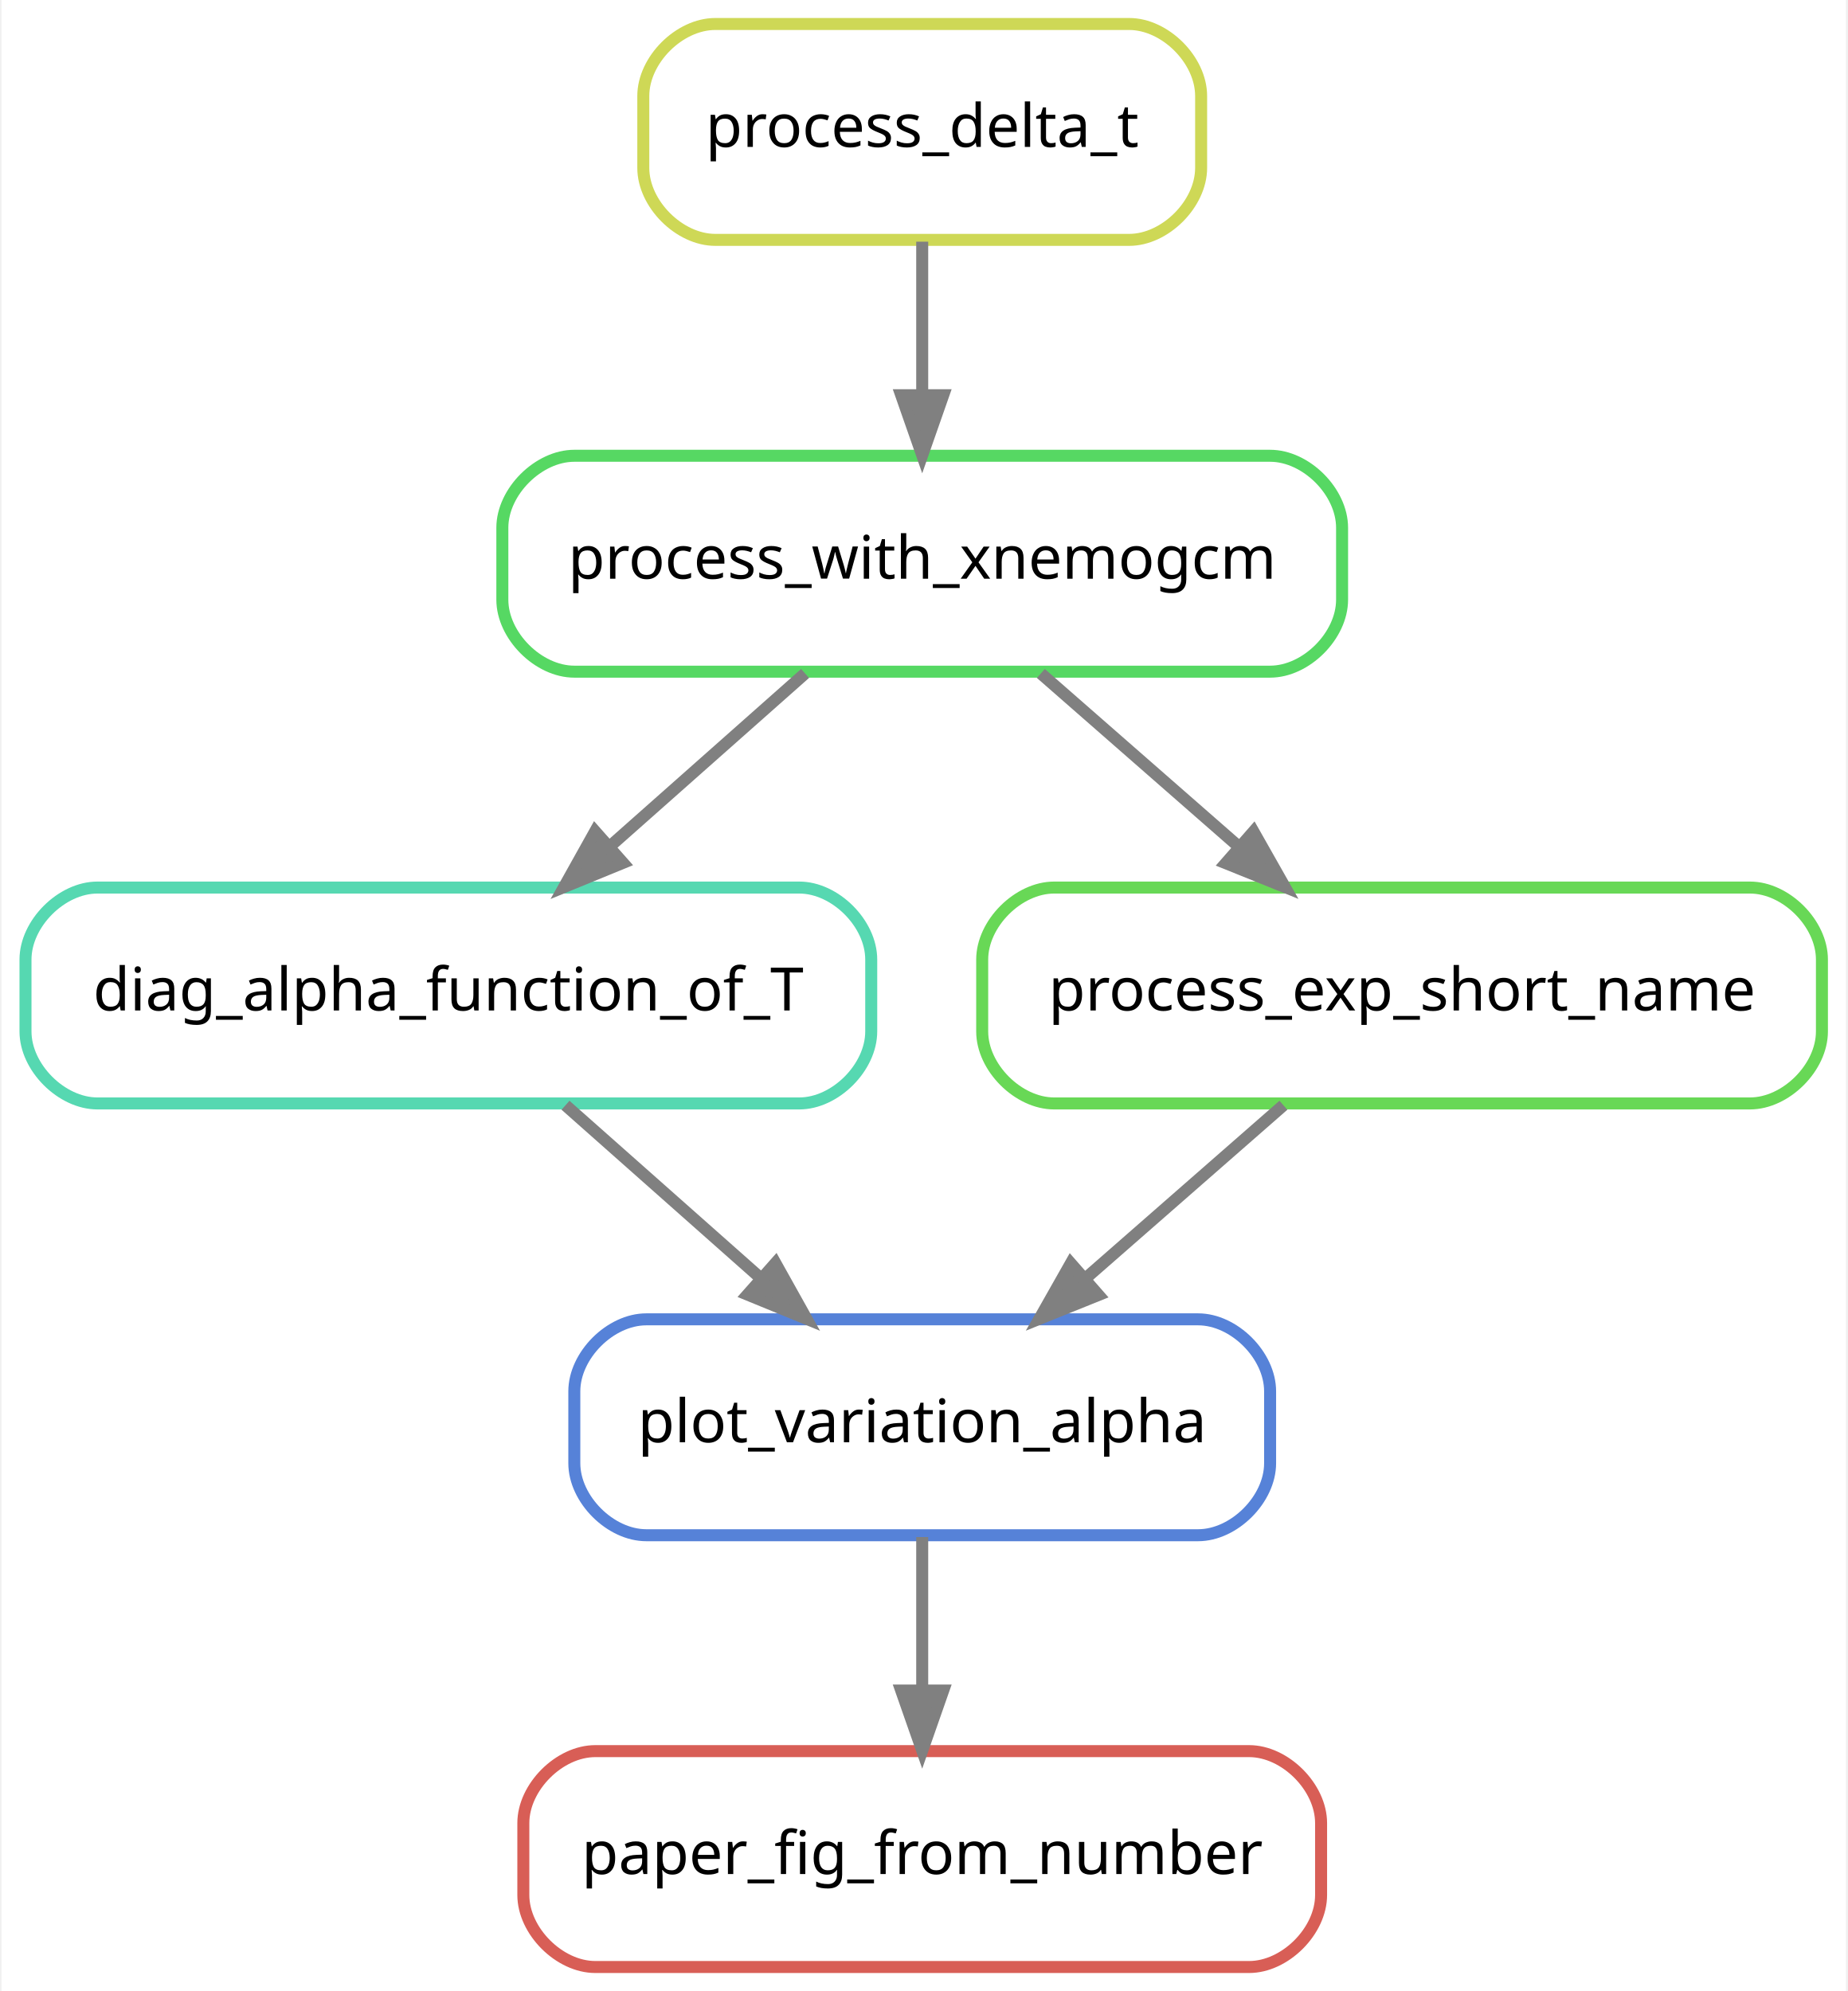
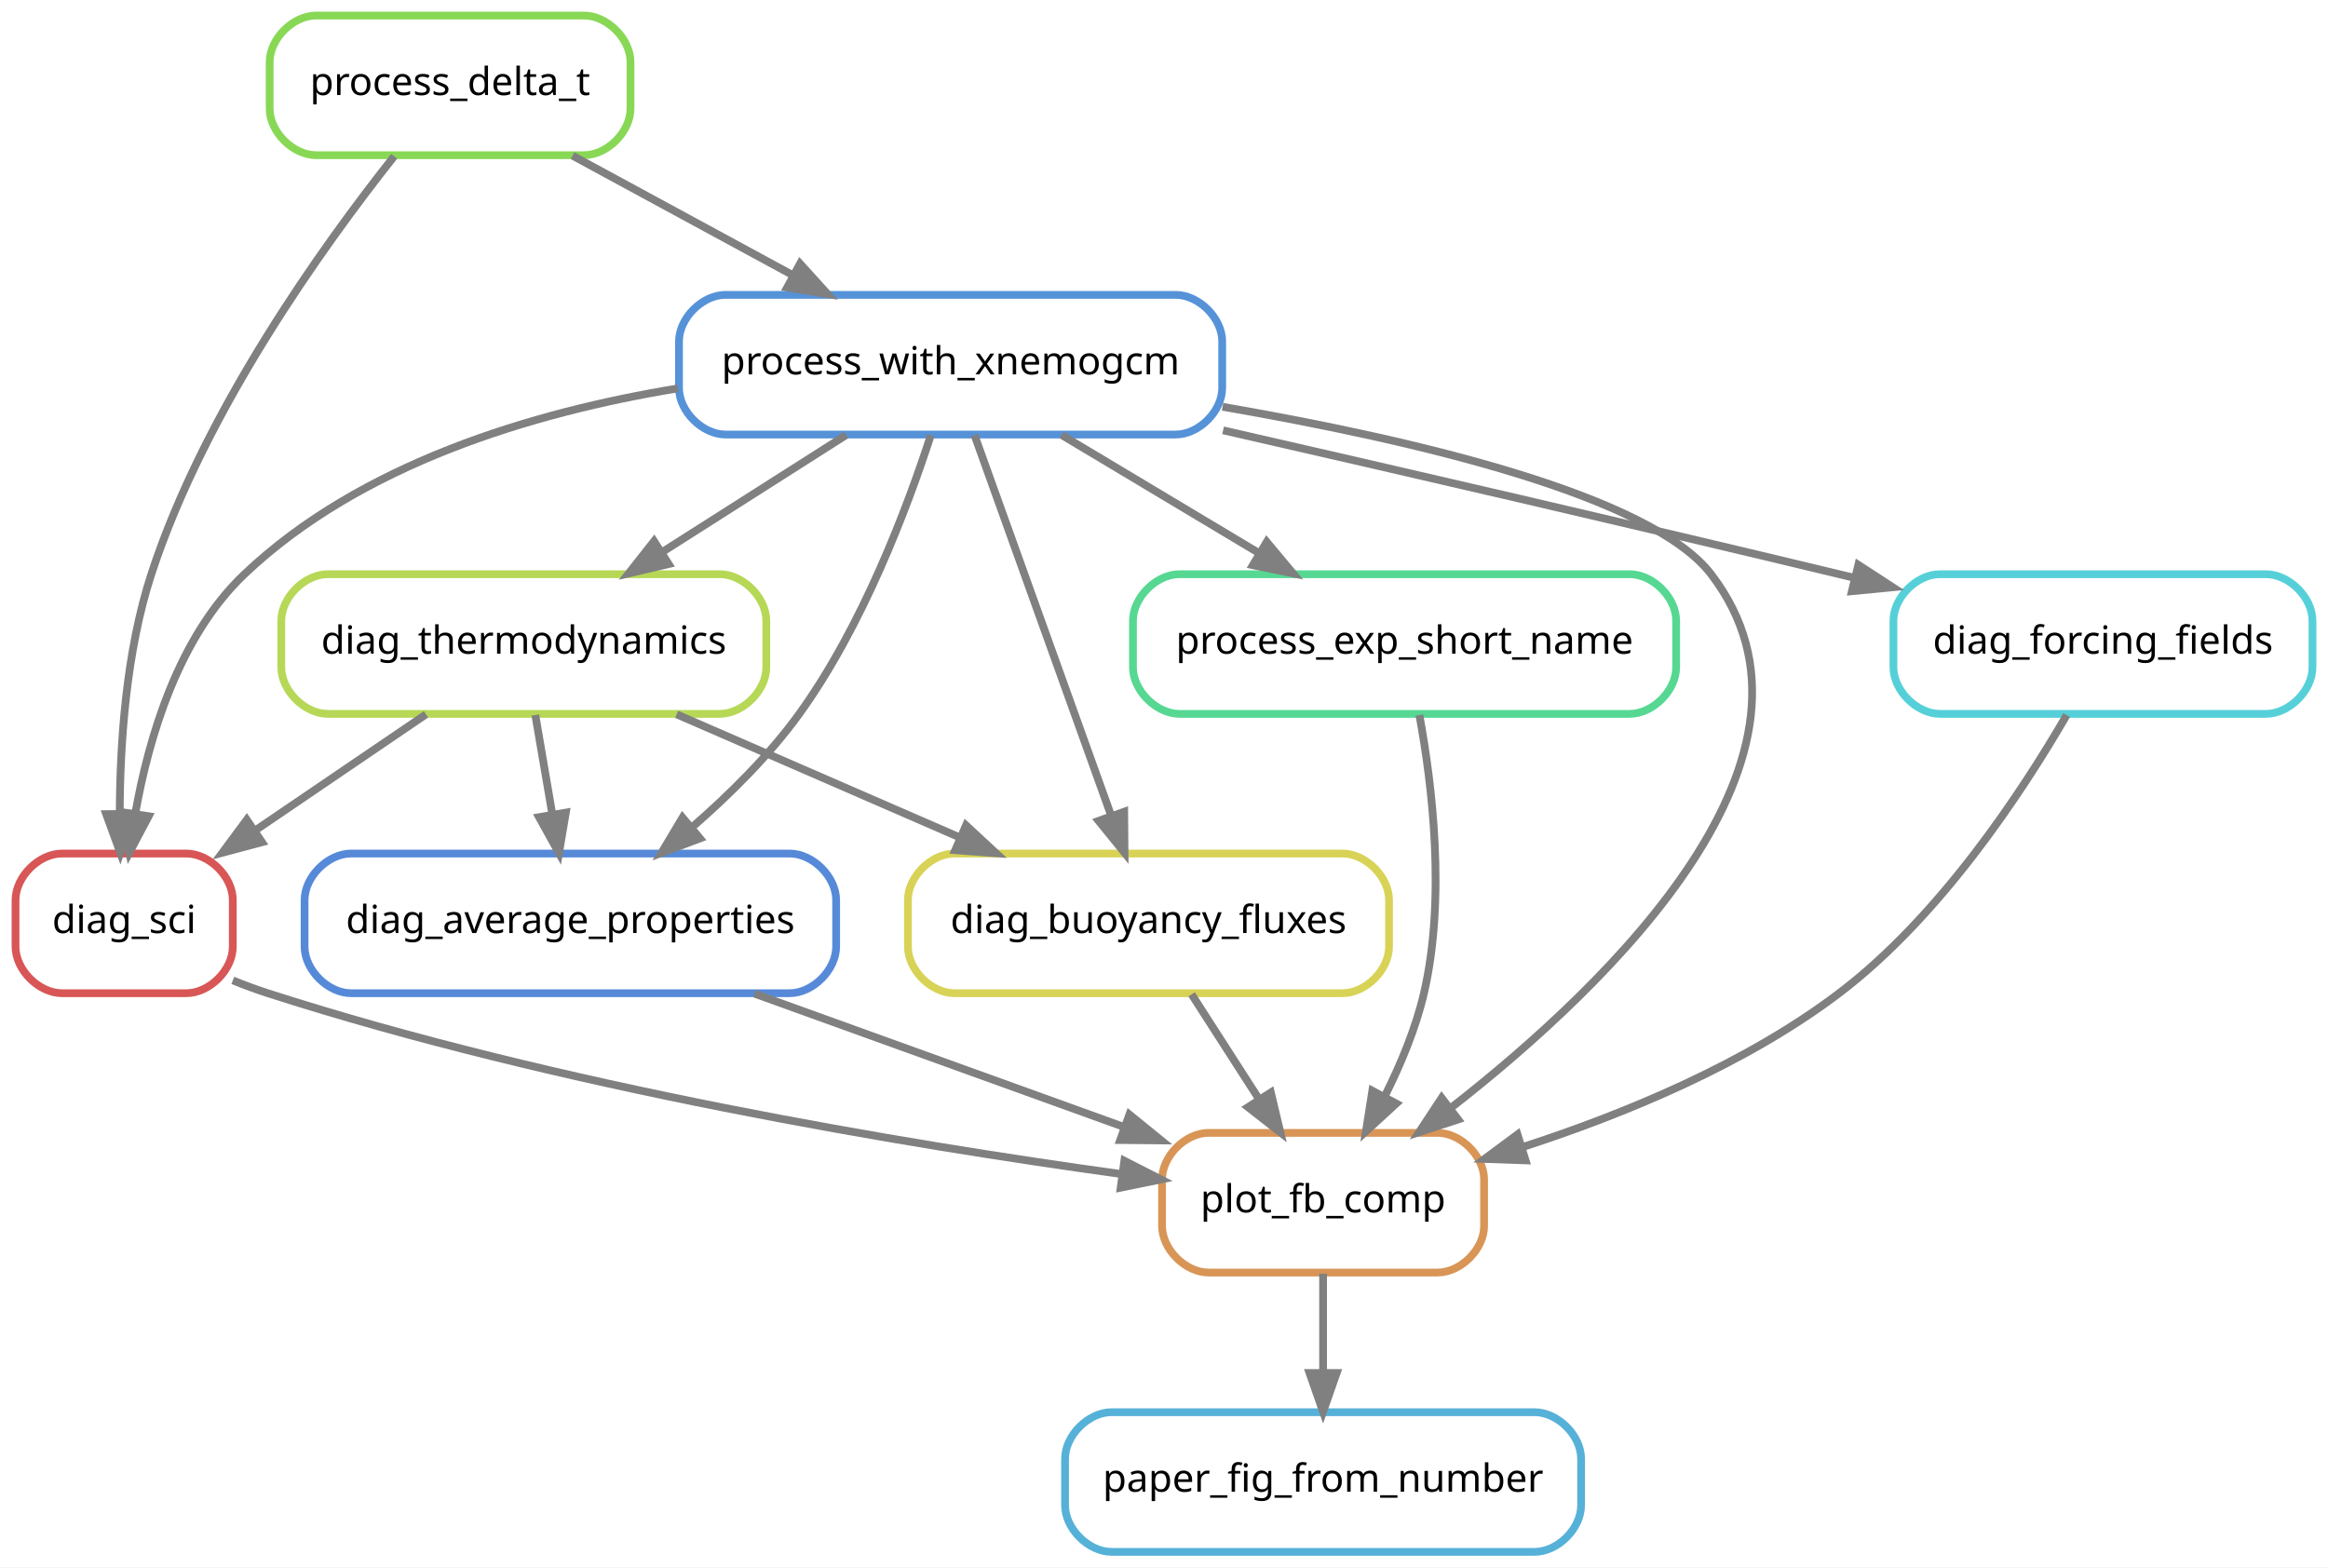
- <svg xmlns="http://www.w3.org/2000/svg" width="308pt" height="332pt" viewBox="0.00 0.00 307.50 332.00">
-   <g id="graph0" class="graph" transform="scale(1 1) rotate(0) translate(4 328)">
-     <polygon fill="white" stroke="transparent" points="-4,4 -4,-328 303.5,-328 303.5,4 -4,4" />
+ <svg xmlns="http://www.w3.org/2000/svg" width="600pt" height="404pt" viewBox="0.00 0.00 600.00 404.00">
+   <g id="graph0" class="graph" transform="scale(1 1) rotate(0) translate(4 400)">
+     <polygon fill="white" stroke="transparent" points="-4,4 -4,-400 596,-400 596,4 -4,4" />
    <g id="node1" class="node">
-       <path fill="none" stroke="#d85e56" stroke-width="2" d="M204,-36C204,-36 95,-36 95,-36 89,-36 83,-30 83,-24 83,-24 83,-12 83,-12 83,-6 89,0 95,0 95,0 204,0 204,0 210,0 216,-6 216,-12 216,-12 216,-24 216,-24 216,-30 210,-36 204,-36" />
-       <text text-anchor="middle" x="149.5" y="-15.5" font-family="sans" font-size="10.00">paper_fig_from_number</text>
+       <path fill="none" stroke="#56b1d8" stroke-width="2" d="M391.5,-36C391.5,-36 282.5,-36 282.5,-36 276.5,-36 270.5,-30 270.5,-24 270.5,-24 270.5,-12 270.5,-12 270.5,-6 276.5,0 282.5,0 282.5,0 391.5,0 391.5,0 397.5,0 403.5,-6 403.5,-12 403.5,-12 403.5,-24 403.5,-24 403.5,-30 397.5,-36 391.5,-36" />
+       <text text-anchor="middle" x="337" y="-15.5" font-family="sans" font-size="10.00">paper_fig_from_number</text>
    </g>
    <g id="node2" class="node">
-       <path fill="none" stroke="#5682d8" stroke-width="2" d="M195.5,-108C195.5,-108 103.5,-108 103.5,-108 97.5,-108 91.5,-102 91.5,-96 91.5,-96 91.5,-84 91.5,-84 91.5,-78 97.5,-72 103.5,-72 103.5,-72 195.5,-72 195.5,-72 201.5,-72 207.5,-78 207.5,-84 207.5,-84 207.5,-96 207.5,-96 207.5,-102 201.5,-108 195.5,-108" />
-       <text text-anchor="middle" x="149.5" y="-87.5" font-family="sans" font-size="10.00">plot_variation_alpha</text>
+       <path fill="none" stroke="#d89556" stroke-width="2" d="M366.5,-108C366.5,-108 307.5,-108 307.5,-108 301.5,-108 295.5,-102 295.5,-96 295.5,-96 295.5,-84 295.5,-84 295.5,-78 301.5,-72 307.5,-72 307.5,-72 366.5,-72 366.5,-72 372.5,-72 378.5,-78 378.5,-84 378.5,-84 378.5,-96 378.5,-96 378.5,-102 372.5,-108 366.5,-108" />
+       <text text-anchor="middle" x="337" y="-87.5" font-family="sans" font-size="10.00">plot_fb_comp</text>
    </g>
    <g id="edge1" class="edge">
-       <path fill="none" stroke="grey" stroke-width="2" d="M149.5,-71.7C149.5,-63.98 149.5,-54.71 149.5,-46.11" />
-       <polygon fill="grey" stroke="grey" stroke-width="2" points="153,-46.1 149.5,-36.1 146,-46.1 153,-46.1" />
+       <path fill="none" stroke="grey" stroke-width="2" d="M337,-71.7C337,-63.98 337,-54.71 337,-46.11" />
+       <polygon fill="grey" stroke="grey" stroke-width="2" points="340.5,-46.1 337,-36.1 333.5,-46.1 340.5,-46.1" />
    </g>
    <g id="node3" class="node">
-       <path fill="none" stroke="#56d8b1" stroke-width="2" d="M129,-180C129,-180 12,-180 12,-180 6,-180 0,-174 0,-168 0,-168 0,-156 0,-156 0,-150 6,-144 12,-144 12,-144 129,-144 129,-144 135,-144 141,-150 141,-156 141,-156 141,-168 141,-168 141,-174 135,-180 129,-180" />
-       <text text-anchor="middle" x="70.5" y="-159.5" font-family="sans" font-size="10.00">diag_alpha_function_of_T</text>
+       <path fill="none" stroke="#5692d8" stroke-width="2" d="M299,-324C299,-324 183,-324 183,-324 177,-324 171,-318 171,-312 171,-312 171,-300 171,-300 171,-294 177,-288 183,-288 183,-288 299,-288 299,-288 305,-288 311,-294 311,-300 311,-300 311,-312 311,-312 311,-318 305,-324 299,-324" />
+       <text text-anchor="middle" x="241" y="-303.5" font-family="sans" font-size="10.00">process_with_xnemogcm</text>
+     </g>
+     <g id="edge4" class="edge">
+       <path fill="none" stroke="grey" stroke-width="2" d="M311.09,-295.15C360.86,-286.55 421.49,-272.26 437,-252 472.37,-205.8 411.17,-146.61 369.93,-114.42" />
+       <polygon fill="grey" stroke="grey" stroke-width="2" points="371.8,-111.45 361.73,-108.16 367.56,-117.01 371.8,-111.45" />
+     </g>
+     <g id="node5" class="node">
+       <path fill="none" stroke="#56d0d8" stroke-width="2" d="M580,-252C580,-252 496,-252 496,-252 490,-252 484,-246 484,-240 484,-240 484,-228 484,-228 484,-222 490,-216 496,-216 496,-216 580,-216 580,-216 586,-216 592,-222 592,-228 592,-228 592,-240 592,-240 592,-246 586,-252 580,-252" />
+       <text text-anchor="middle" x="538" y="-231.5" font-family="sans" font-size="10.00">diag_forcing_fields</text>
+     </g>
+     <g id="edge9" class="edge">
+       <path fill="none" stroke="grey" stroke-width="2" d="M311.23,-289.08C356.58,-278.72 416.84,-264.8 470,-252 471.26,-251.7 472.54,-251.39 473.83,-251.08" />
+       <polygon fill="grey" stroke="grey" stroke-width="2" points="474.95,-254.41 483.83,-248.63 473.29,-247.61 474.95,-254.41" />
+     </g>
+     <g id="node6" class="node">
+       <path fill="none" stroke="#d85656" stroke-width="2" d="M44,-180C44,-180 12,-180 12,-180 6,-180 0,-174 0,-168 0,-168 0,-156 0,-156 0,-150 6,-144 12,-144 12,-144 44,-144 44,-144 50,-144 56,-150 56,-156 56,-156 56,-168 56,-168 56,-174 50,-180 44,-180" />
+       <text text-anchor="middle" x="28" y="-159.5" font-family="sans" font-size="10.00">diag_sci</text>
+     </g>
+     <g id="edge10" class="edge">
+       <path fill="none" stroke="grey" stroke-width="2" d="M170.68,-299.89C133.28,-293.73 88.95,-280.44 59,-252 42,-235.86 34.32,-209.92 30.85,-190.19" />
+       <polygon fill="grey" stroke="grey" stroke-width="2" points="34.31,-189.62 29.36,-180.25 27.38,-190.66 34.31,-189.62" />
+     </g>
+     <g id="node7" class="node">
+       <path fill="none" stroke="#b6d856" stroke-width="2" d="M181.5,-252C181.5,-252 80.5,-252 80.5,-252 74.5,-252 68.5,-246 68.5,-240 68.5,-240 68.5,-228 68.5,-228 68.5,-222 74.5,-216 80.5,-216 80.5,-216 181.5,-216 181.5,-216 187.5,-216 193.5,-222 193.5,-228 193.5,-228 193.5,-240 193.5,-240 193.5,-246 187.5,-252 181.5,-252" />
+       <text text-anchor="middle" x="131" y="-231.5" font-family="sans" font-size="10.00">diag_thermodynamics</text>
+     </g>
+     <g id="edge13" class="edge">
+       <path fill="none" stroke="grey" stroke-width="2" d="M214.09,-287.88C199.84,-278.81 182.15,-267.55 166.76,-257.76" />
+       <polygon fill="grey" stroke="grey" stroke-width="2" points="168.33,-254.61 158.01,-252.19 164.57,-260.51 168.33,-254.61" />
+     </g>
+     <g id="node8" class="node">
+       <path fill="none" stroke="#568ad8" stroke-width="2" d="M199.5,-180C199.5,-180 86.5,-180 86.5,-180 80.5,-180 74.5,-174 74.5,-168 74.5,-168 74.5,-156 74.5,-156 74.5,-150 80.5,-144 86.5,-144 86.5,-144 199.5,-144 199.5,-144 205.5,-144 211.5,-150 211.5,-156 211.5,-156 211.5,-168 211.5,-168 211.5,-174 205.5,-180 199.5,-180" />
+       <text text-anchor="middle" x="143" y="-159.5" font-family="sans" font-size="10.00">diag_average_properties</text>
+     </g>
+     <g id="edge14" class="edge">
+       <path fill="none" stroke="grey" stroke-width="2" d="M235.9,-287.81C229.8,-269.01 218.31,-238.56 202,-216 194.23,-205.26 183.97,-195.1 174.18,-186.61" />
+       <polygon fill="grey" stroke="grey" stroke-width="2" points="176.4,-183.9 166.48,-180.17 171.91,-189.27 176.4,-183.9" />
+     </g>
+     <g id="node9" class="node">
+       <path fill="none" stroke="#d8d356" stroke-width="2" d="M342,-180C342,-180 242,-180 242,-180 236,-180 230,-174 230,-168 230,-168 230,-156 230,-156 230,-150 236,-144 242,-144 242,-144 342,-144 342,-144 348,-144 354,-150 354,-156 354,-156 354,-168 354,-168 354,-174 348,-180 342,-180" />
+       <text text-anchor="middle" x="292" y="-159.5" font-family="sans" font-size="10.00">diag_buoyancy_fluxes</text>
+     </g>
+     <g id="edge16" class="edge">
+       <path fill="none" stroke="grey" stroke-width="2" d="M247.15,-287.87C255.92,-263.46 272.09,-218.43 282.43,-189.64" />
+       <polygon fill="grey" stroke="grey" stroke-width="2" points="285.74,-190.78 285.83,-180.19 279.15,-188.42 285.74,-190.78" />
+     </g>
+     <g id="node10" class="node">
+       <path fill="none" stroke="#56d892" stroke-width="2" d="M416,-252C416,-252 300,-252 300,-252 294,-252 288,-246 288,-240 288,-240 288,-228 288,-228 288,-222 294,-216 300,-216 300,-216 416,-216 416,-216 422,-216 428,-222 428,-228 428,-228 428,-240 428,-240 428,-246 422,-252 416,-252" />
+       <text text-anchor="middle" x="358" y="-231.5" font-family="sans" font-size="10.00">process_exp_short_name</text>
+     </g>
+     <g id="edge18" class="edge">
+       <path fill="none" stroke="grey" stroke-width="2" d="M269.62,-287.88C284.92,-278.72 303.94,-267.34 320.42,-257.48" />
+       <polygon fill="grey" stroke="grey" stroke-width="2" points="322.48,-260.33 329.27,-252.19 318.89,-254.32 322.48,-260.33" />
+     </g>
+     <g id="node4" class="node">
+       <path fill="none" stroke="#88d856" stroke-width="2" d="M146.5,-396C146.5,-396 77.5,-396 77.5,-396 71.5,-396 65.5,-390 65.5,-384 65.5,-384 65.5,-372 65.5,-372 65.5,-366 71.5,-360 77.5,-360 77.5,-360 146.5,-360 146.5,-360 152.5,-360 158.5,-366 158.5,-372 158.5,-372 158.5,-384 158.5,-384 158.5,-390 152.5,-396 146.5,-396" />
+       <text text-anchor="middle" x="112" y="-375.5" font-family="sans" font-size="10.00">process_delta_t</text>
+     </g>
+     <g id="edge8" class="edge">
+       <path fill="none" stroke="grey" stroke-width="2" d="M143.56,-359.88C160.66,-350.6 181.98,-339.03 200.32,-329.08" />
+       <polygon fill="grey" stroke="grey" stroke-width="2" points="202.2,-332.04 209.32,-324.19 198.86,-325.88 202.2,-332.04" />
+     </g>
+     <g id="edge12" class="edge">
+       <path fill="none" stroke="grey" stroke-width="2" d="M97.59,-359.72C79.38,-336.76 48.75,-294.16 35,-252 28.48,-232.02 26.91,-208.23 26.86,-190.27" />
+       <polygon fill="grey" stroke="grey" stroke-width="2" points="30.36,-190.24 27,-180.19 23.37,-190.15 30.36,-190.24" />
    </g>
    <g id="edge3" class="edge">
-       <path fill="none" stroke="grey" stroke-width="2" d="M90.03,-143.7C99.88,-134.97 111.99,-124.24 122.7,-114.75" />
-       <polygon fill="grey" stroke="grey" stroke-width="2" points="125.03,-117.36 130.2,-108.1 120.39,-112.12 125.03,-117.36" />
+       <path fill="none" stroke="grey" stroke-width="2" d="M528.65,-215.68C517.18,-195.9 496.03,-163.74 470,-144 445.85,-125.69 414.54,-112.8 388.36,-104.32" />
+       <polygon fill="grey" stroke="grey" stroke-width="2" points="389.19,-100.91 378.6,-101.28 387.11,-107.59 389.19,-100.91" />
    </g>
-     <g id="node4" class="node">
-       <path fill="none" stroke="#56d863" stroke-width="2" d="M207.5,-252C207.5,-252 91.5,-252 91.5,-252 85.5,-252 79.5,-246 79.5,-240 79.5,-240 79.5,-228 79.5,-228 79.5,-222 85.5,-216 91.5,-216 91.5,-216 207.5,-216 207.5,-216 213.5,-216 219.5,-222 219.5,-228 219.5,-228 219.5,-240 219.5,-240 219.5,-246 213.5,-252 207.5,-252" />
-       <text text-anchor="middle" x="149.5" y="-231.5" font-family="sans" font-size="10.00">process_with_xnemogcm</text>
+     <g id="edge2" class="edge">
+       <path fill="none" stroke="grey" stroke-width="2" d="M56.01,-147.3C59,-146.08 62.04,-144.95 65,-144 139.8,-119.91 229.87,-104.99 285.28,-97.34" />
+       <polygon fill="grey" stroke="grey" stroke-width="2" points="285.78,-100.8 295.22,-95.99 284.84,-93.87 285.78,-100.8" />
    </g>
-     <g id="edge4" class="edge">
-       <path fill="none" stroke="grey" stroke-width="2" d="M129.97,-215.7C120.12,-206.97 108.01,-196.24 97.3,-186.75" />
-       <polygon fill="grey" stroke="grey" stroke-width="2" points="99.61,-184.12 89.8,-180.1 94.97,-189.36 99.61,-184.12" />
+     <g id="edge11" class="edge">
+       <path fill="none" stroke="grey" stroke-width="2" d="M105.8,-215.88C92.59,-206.89 76.21,-195.76 61.89,-186.03" />
+       <polygon fill="grey" stroke="grey" stroke-width="2" points="63.53,-182.92 53.29,-180.19 59.6,-188.71 63.53,-182.92" />
    </g>
-     <g id="node6" class="node">
-       <path fill="none" stroke="#68d856" stroke-width="2" d="M287.5,-180C287.5,-180 171.5,-180 171.5,-180 165.5,-180 159.5,-174 159.5,-168 159.5,-168 159.5,-156 159.5,-156 159.5,-150 165.5,-144 171.5,-144 171.5,-144 287.5,-144 287.5,-144 293.5,-144 299.5,-150 299.5,-156 299.5,-156 299.5,-168 299.5,-168 299.5,-174 293.5,-180 287.5,-180" />
-       <text text-anchor="middle" x="229.5" y="-159.5" font-family="sans" font-size="10.00">process_exp_short_name</text>
+     <g id="edge15" class="edge">
+       <path fill="none" stroke="grey" stroke-width="2" d="M133.97,-215.7C135.29,-207.98 136.88,-198.71 138.35,-190.11" />
+       <polygon fill="grey" stroke="grey" stroke-width="2" points="141.83,-190.55 140.07,-180.1 134.93,-189.37 141.83,-190.55" />
+     </g>
+     <g id="edge17" class="edge">
+       <path fill="none" stroke="grey" stroke-width="2" d="M170.39,-215.88C192.39,-206.31 220.01,-194.3 243.36,-184.15" />
+       <polygon fill="grey" stroke="grey" stroke-width="2" points="244.97,-187.27 252.74,-180.07 242.18,-180.85 244.97,-187.27" />
+     </g>
+     <g id="edge5" class="edge">
+       <path fill="none" stroke="grey" stroke-width="2" d="M190.46,-143.88C219.28,-133.48 256.08,-120.2 285.6,-109.55" />
+       <polygon fill="grey" stroke="grey" stroke-width="2" points="287.08,-112.73 295.3,-106.05 284.71,-106.15 287.08,-112.73" />
+     </g>
+     <g id="edge7" class="edge">
+       <path fill="none" stroke="grey" stroke-width="2" d="M303.12,-143.7C308.36,-135.56 314.7,-125.69 320.48,-116.7" />
+       <polygon fill="grey" stroke="grey" stroke-width="2" points="323.54,-118.41 326,-108.1 317.65,-114.62 323.54,-118.41" />
    </g>
    <g id="edge6" class="edge">
-       <path fill="none" stroke="grey" stroke-width="2" d="M169.28,-215.7C179.25,-206.97 191.51,-196.24 202.36,-186.75" />
-       <polygon fill="grey" stroke="grey" stroke-width="2" points="204.73,-189.32 209.95,-180.1 200.12,-184.06 204.73,-189.32" />
-     </g>
-     <g id="node5" class="node">
-       <path fill="none" stroke="#ced856" stroke-width="2" d="M184,-324C184,-324 115,-324 115,-324 109,-324 103,-318 103,-312 103,-312 103,-300 103,-300 103,-294 109,-288 115,-288 115,-288 184,-288 184,-288 190,-288 196,-294 196,-300 196,-300 196,-312 196,-312 196,-318 190,-324 184,-324" />
-       <text text-anchor="middle" x="149.5" y="-303.5" font-family="sans" font-size="10.00">process_delta_t</text>
-     </g>
-     <g id="edge5" class="edge">
-       <path fill="none" stroke="grey" stroke-width="2" d="M149.5,-287.7C149.5,-279.98 149.5,-270.71 149.5,-262.11" />
-       <polygon fill="grey" stroke="grey" stroke-width="2" points="153,-262.1 149.5,-252.1 146,-262.1 153,-262.1" />
-     </g>
-     <g id="edge2" class="edge">
-       <path fill="none" stroke="grey" stroke-width="2" d="M209.72,-143.7C199.75,-134.97 187.49,-124.24 176.64,-114.75" />
-       <polygon fill="grey" stroke="grey" stroke-width="2" points="178.88,-112.06 169.05,-108.1 174.27,-117.32 178.88,-112.06" />
+       <path fill="none" stroke="grey" stroke-width="2" d="M361.82,-215.69C365.16,-197.57 368.67,-168.42 363,-144 360.9,-134.96 357.03,-125.68 352.91,-117.47" />
+       <polygon fill="grey" stroke="grey" stroke-width="2" points="355.86,-115.55 348.05,-108.39 349.69,-118.86 355.86,-115.55" />
    </g>
  </g>
</svg>
